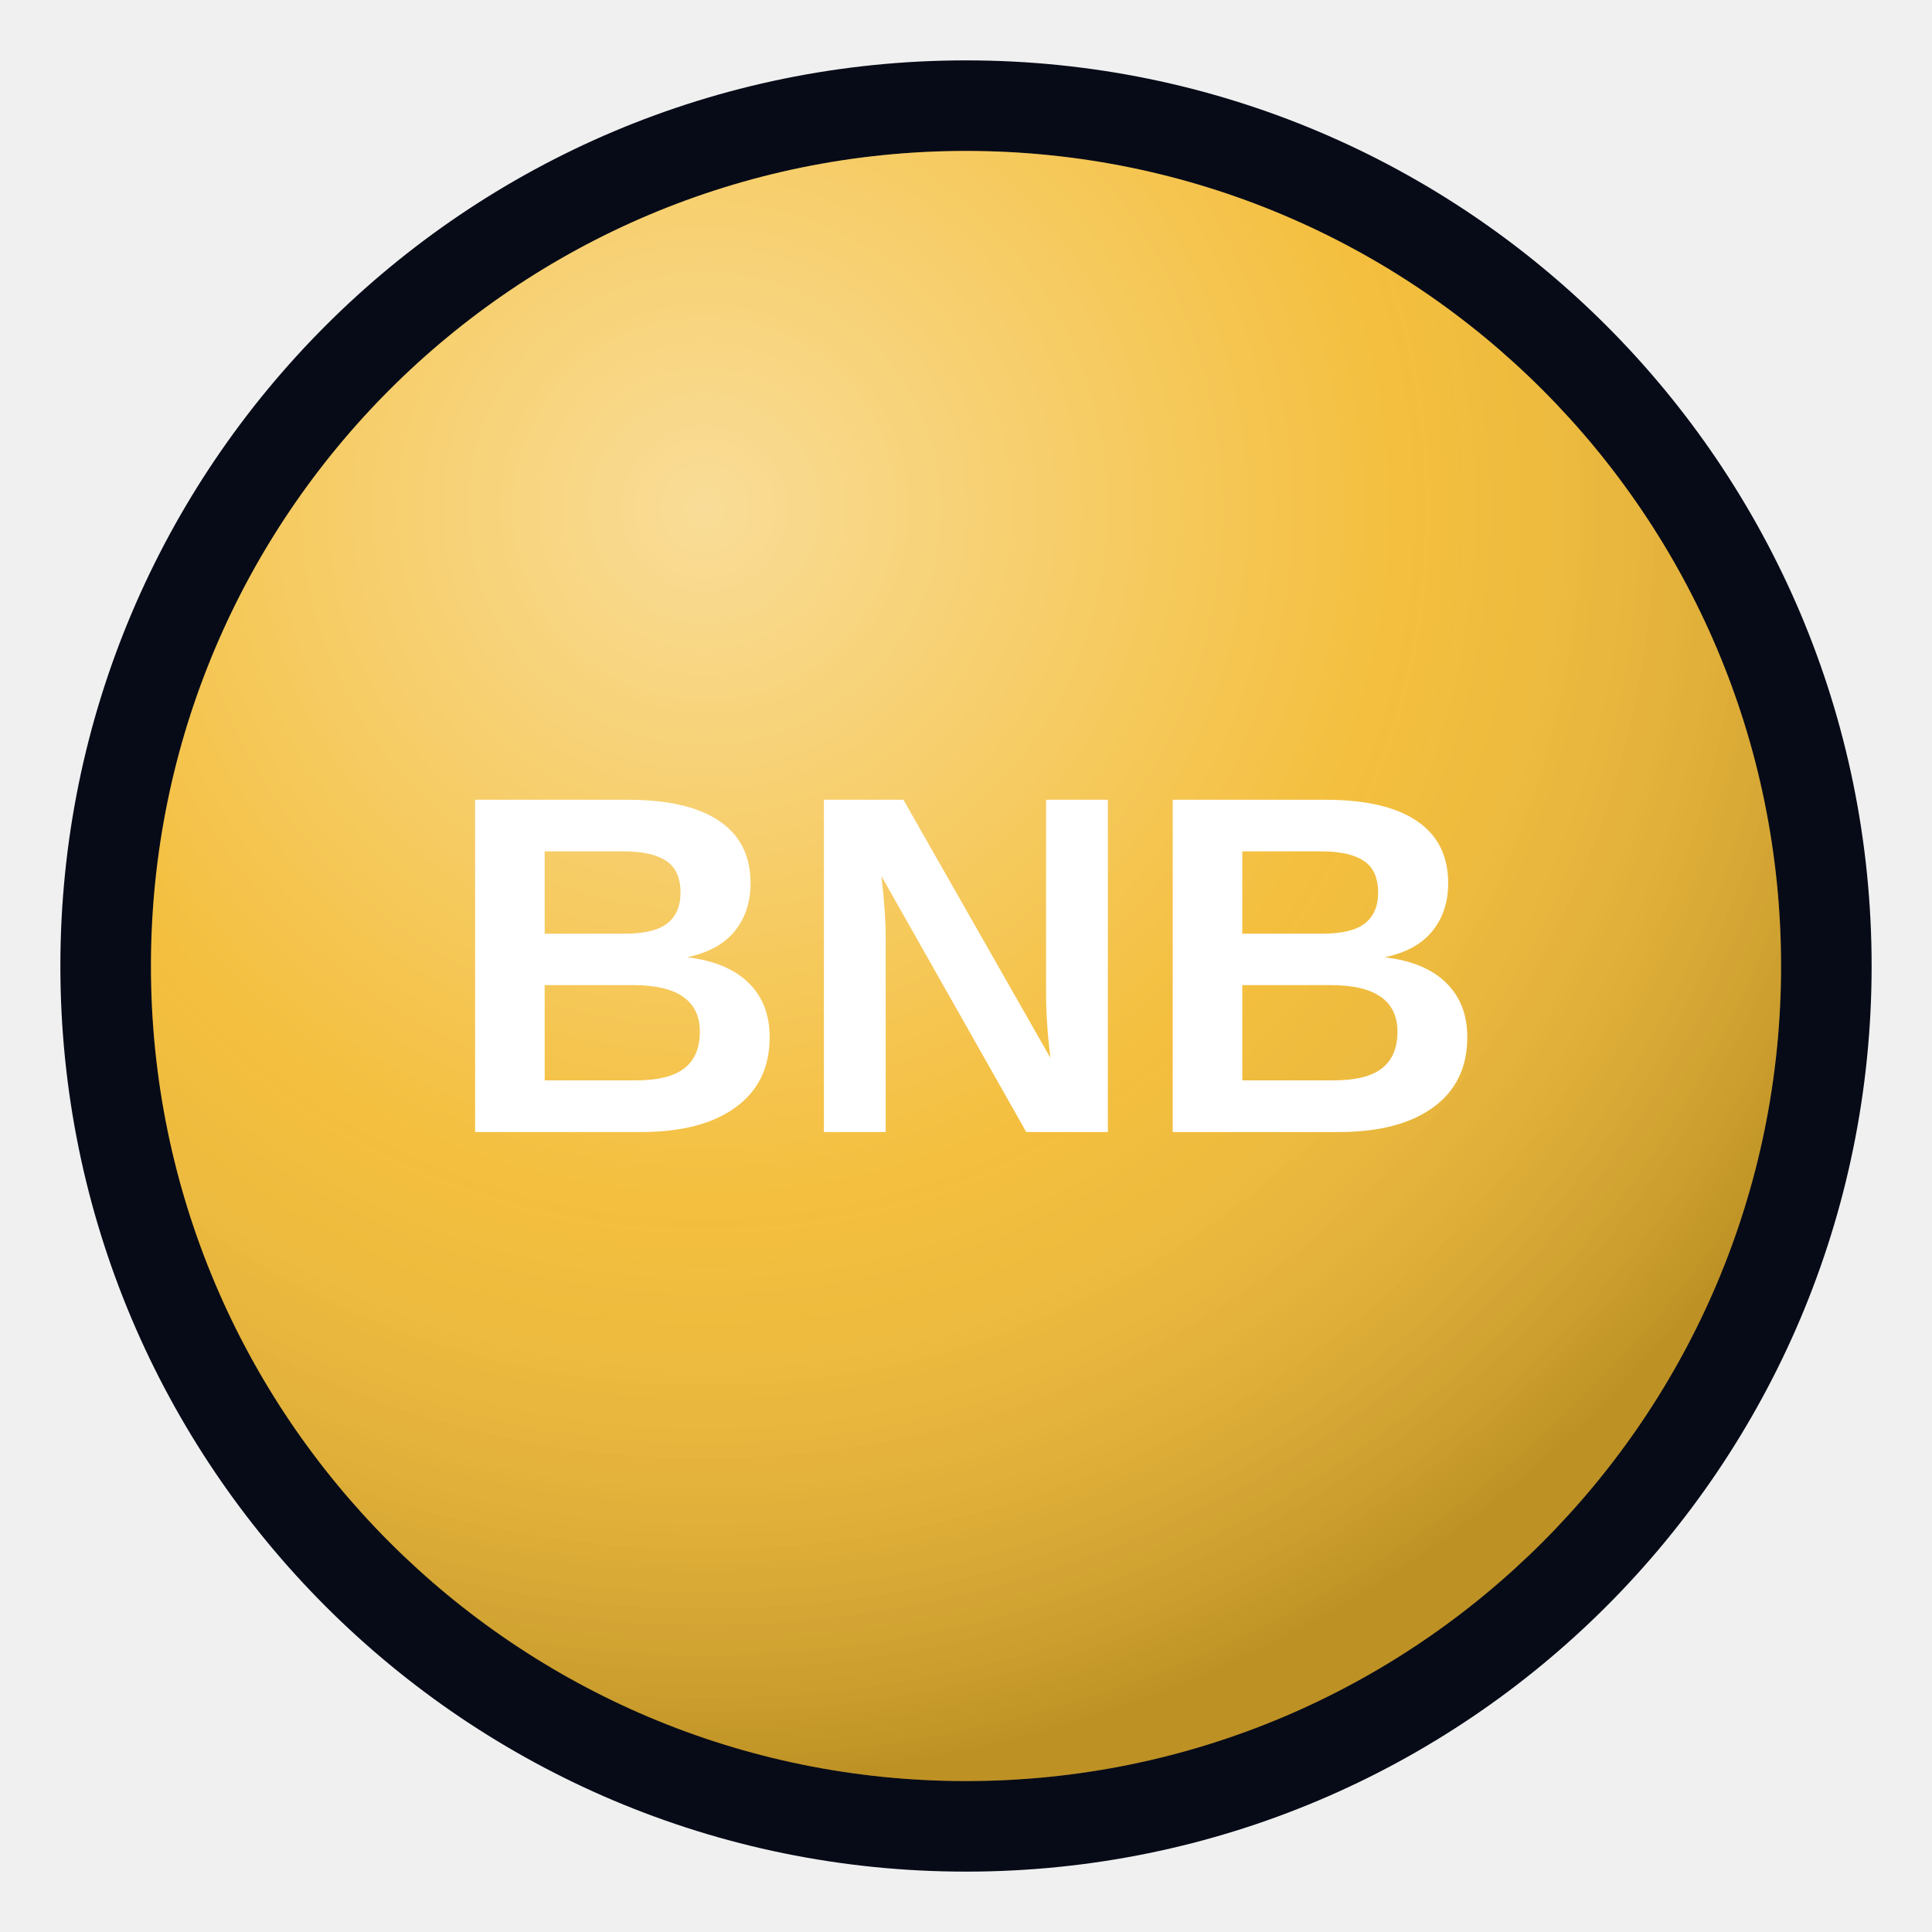
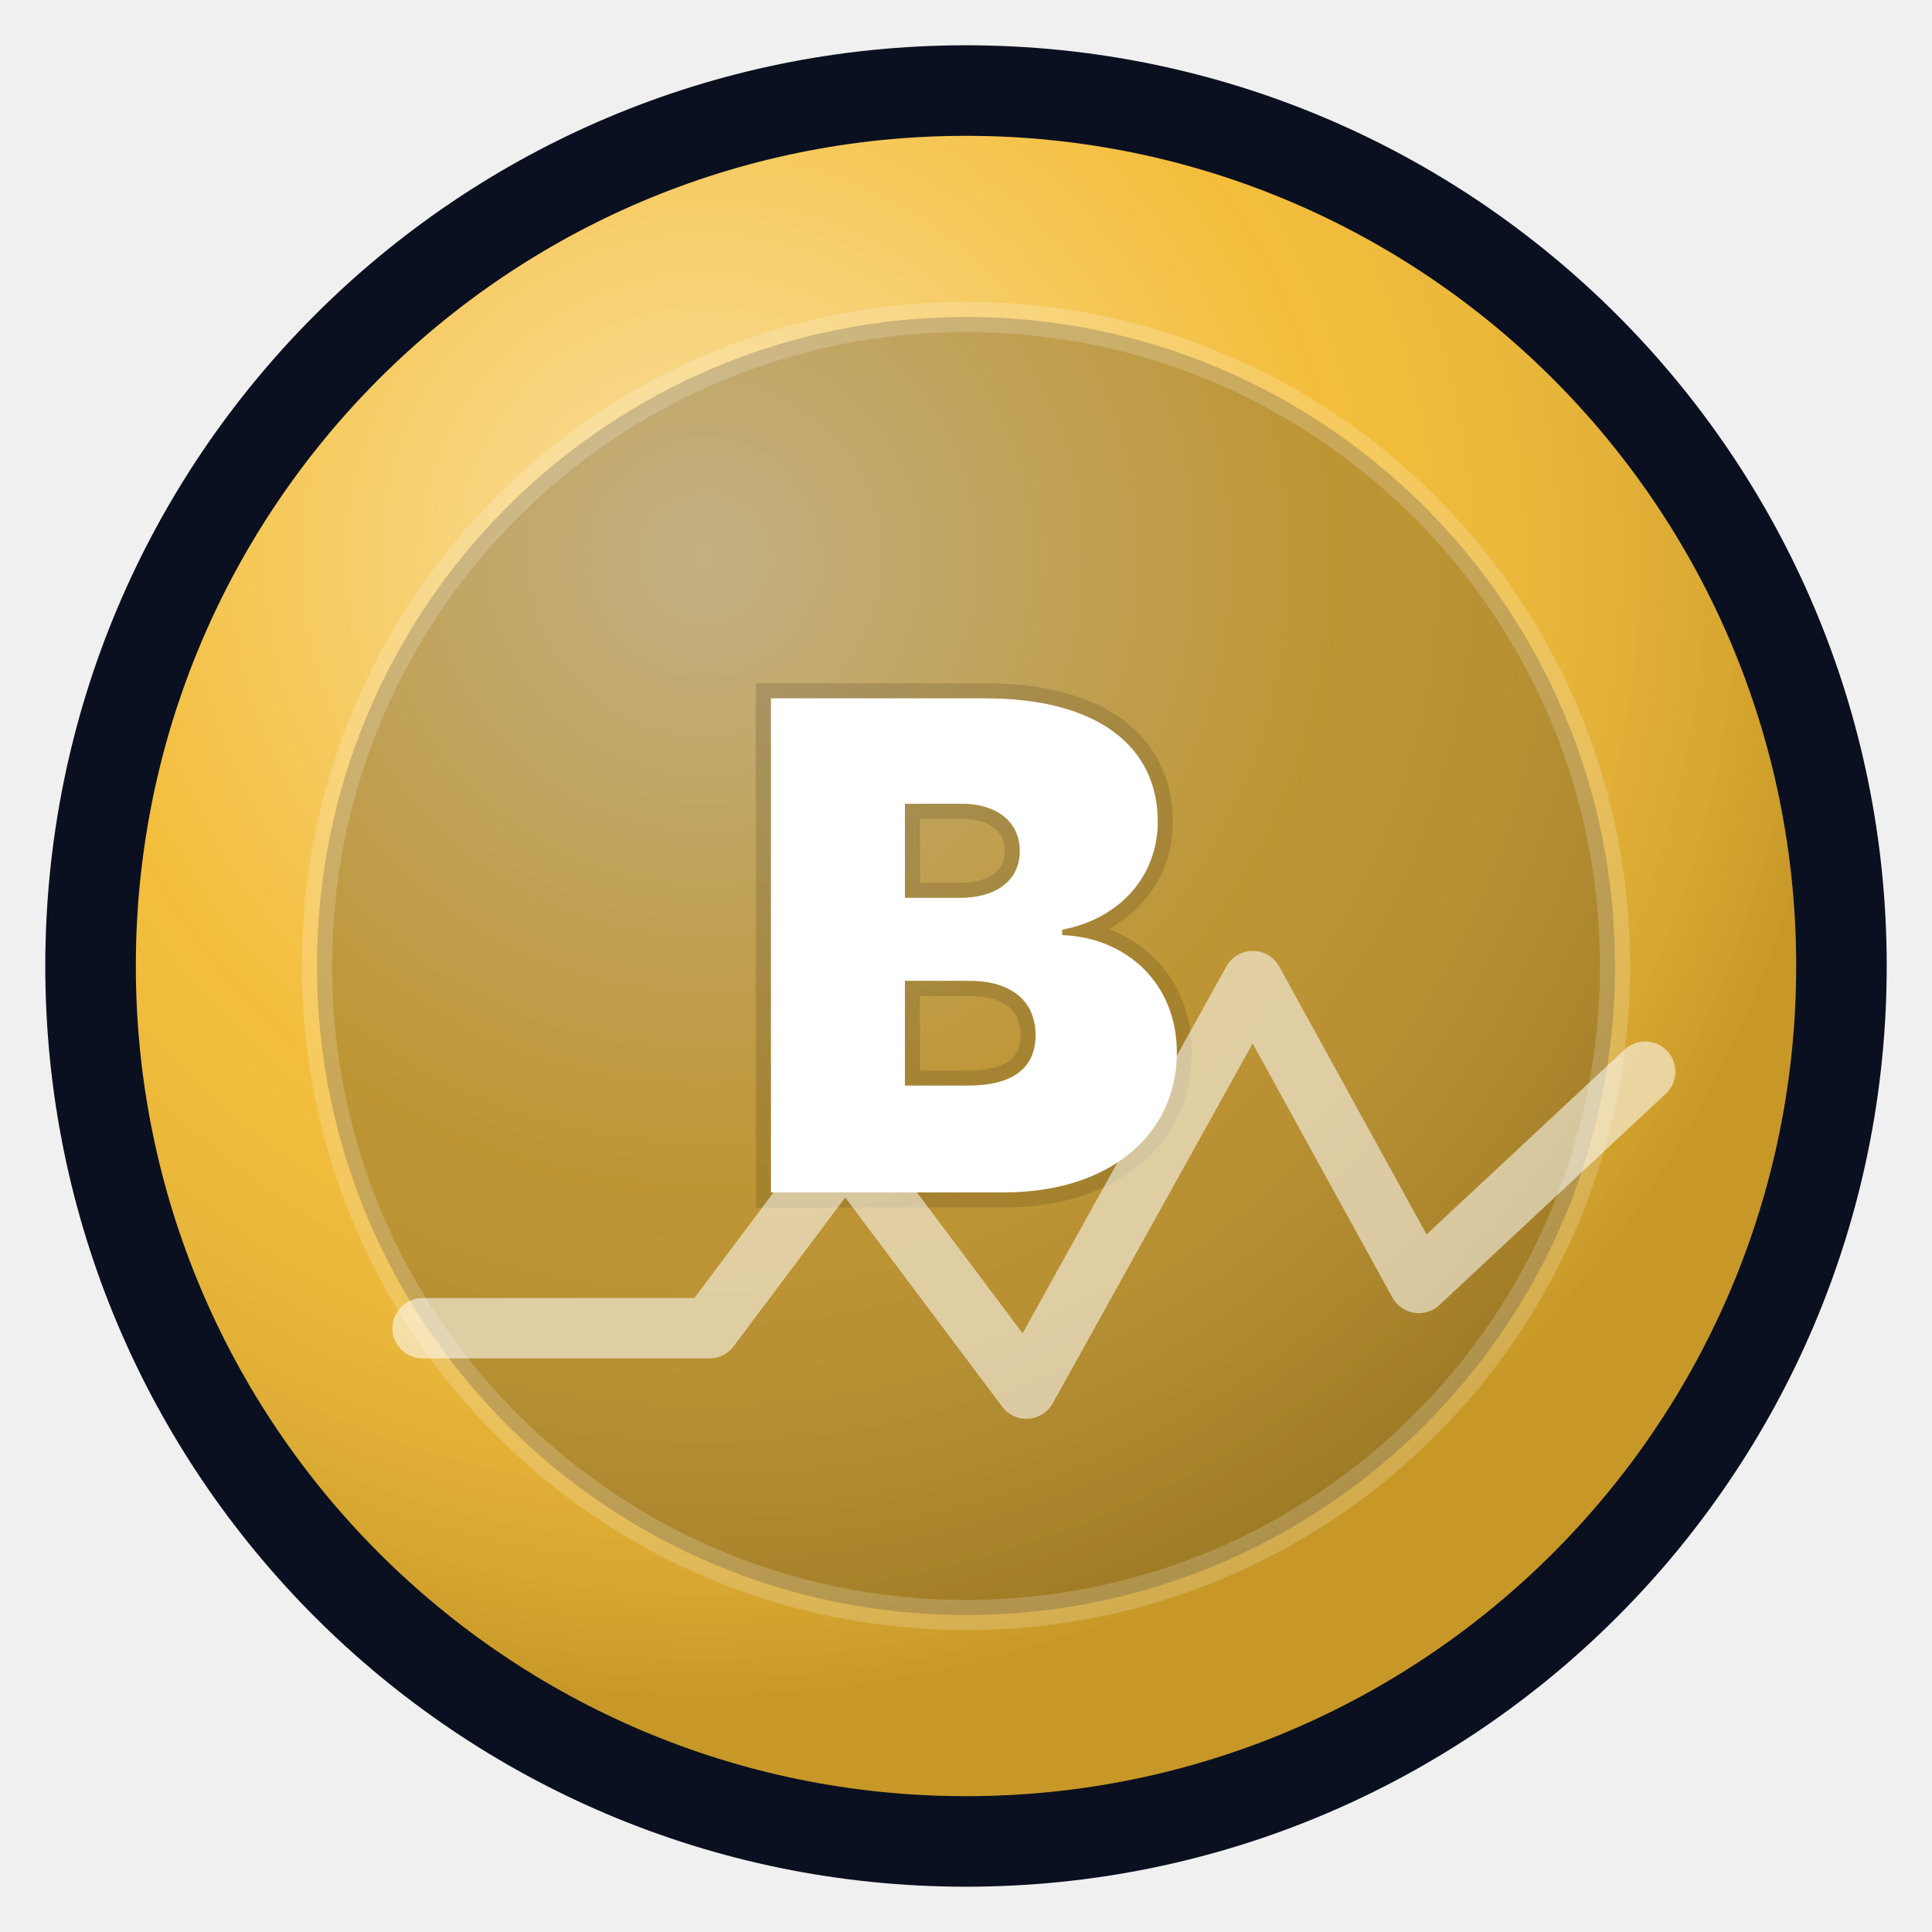
<svg xmlns="http://www.w3.org/2000/svg" viewBox="0 0 128 128" role="img" aria-label="BNB">
  <defs>
-     <linearGradient id="g" x1="20" y1="16" x2="108" y2="112">
+     <linearGradient id="a" x1="18" y1="12" x2="112" y2="116">
      <stop stop-color="#F3BA2F" />
-       <stop offset="1" stop-color="#7A5200" />
+       <stop offset="1" stop-color="#302000" />
    </linearGradient>
-     <radialGradient id="h" cx="34%" cy="22%" r="78%">
-       <stop stop-color="#fff" stop-opacity=".5" />
-       <stop offset=".55" stop-color="#fff" stop-opacity=".07" />
-       <stop offset="1" stop-color="#000" stop-opacity=".22" />
+     <radialGradient id="b" cx="34%" cy="25%" r="70%">
+       <stop stop-color="#ffffff" stop-opacity=".55" />
+       <stop offset=".55" stop-color="#ffffff" stop-opacity=".06" />
+       <stop offset="1" stop-color="#000000" stop-opacity=".18" />
    </radialGradient>
  </defs>
-   <circle cx="64" cy="64" r="60" fill="#070b18" />
-   <circle cx="64" cy="64" r="54" fill="url(#g)" />
-   <circle cx="64" cy="64" r="54" fill="url(#h)" />
-   <text x="64" y="75" text-anchor="middle" font-family="Arial,sans-serif" font-size="32" font-weight="900" fill="#fff">BNB</text>
+   <circle cx="64" cy="64" r="61" fill="#0B1020" />
+   <circle cx="64" cy="64" r="55" fill="url(#a)" />
+   <circle cx="64" cy="64" r="55" fill="url(#b)" />
+   <circle cx="64" cy="64" r="43" fill="#020617" fill-opacity=".22" stroke="#fff" stroke-opacity=".18" stroke-width="2" />
+   <text x="64" y="79" text-anchor="middle" font-family="Inter,Arial,sans-serif" font-size="45" font-weight="900" fill="#fff" paint-order="stroke" stroke="#000" stroke-opacity=".13" stroke-width="2">B</text>
+   <path d="M28 88h19l9-12 12 16 15-27 11 20 15-14" fill="none" stroke="#fff" stroke-opacity=".55" stroke-width="4" stroke-linecap="round" stroke-linejoin="round" />
</svg>
